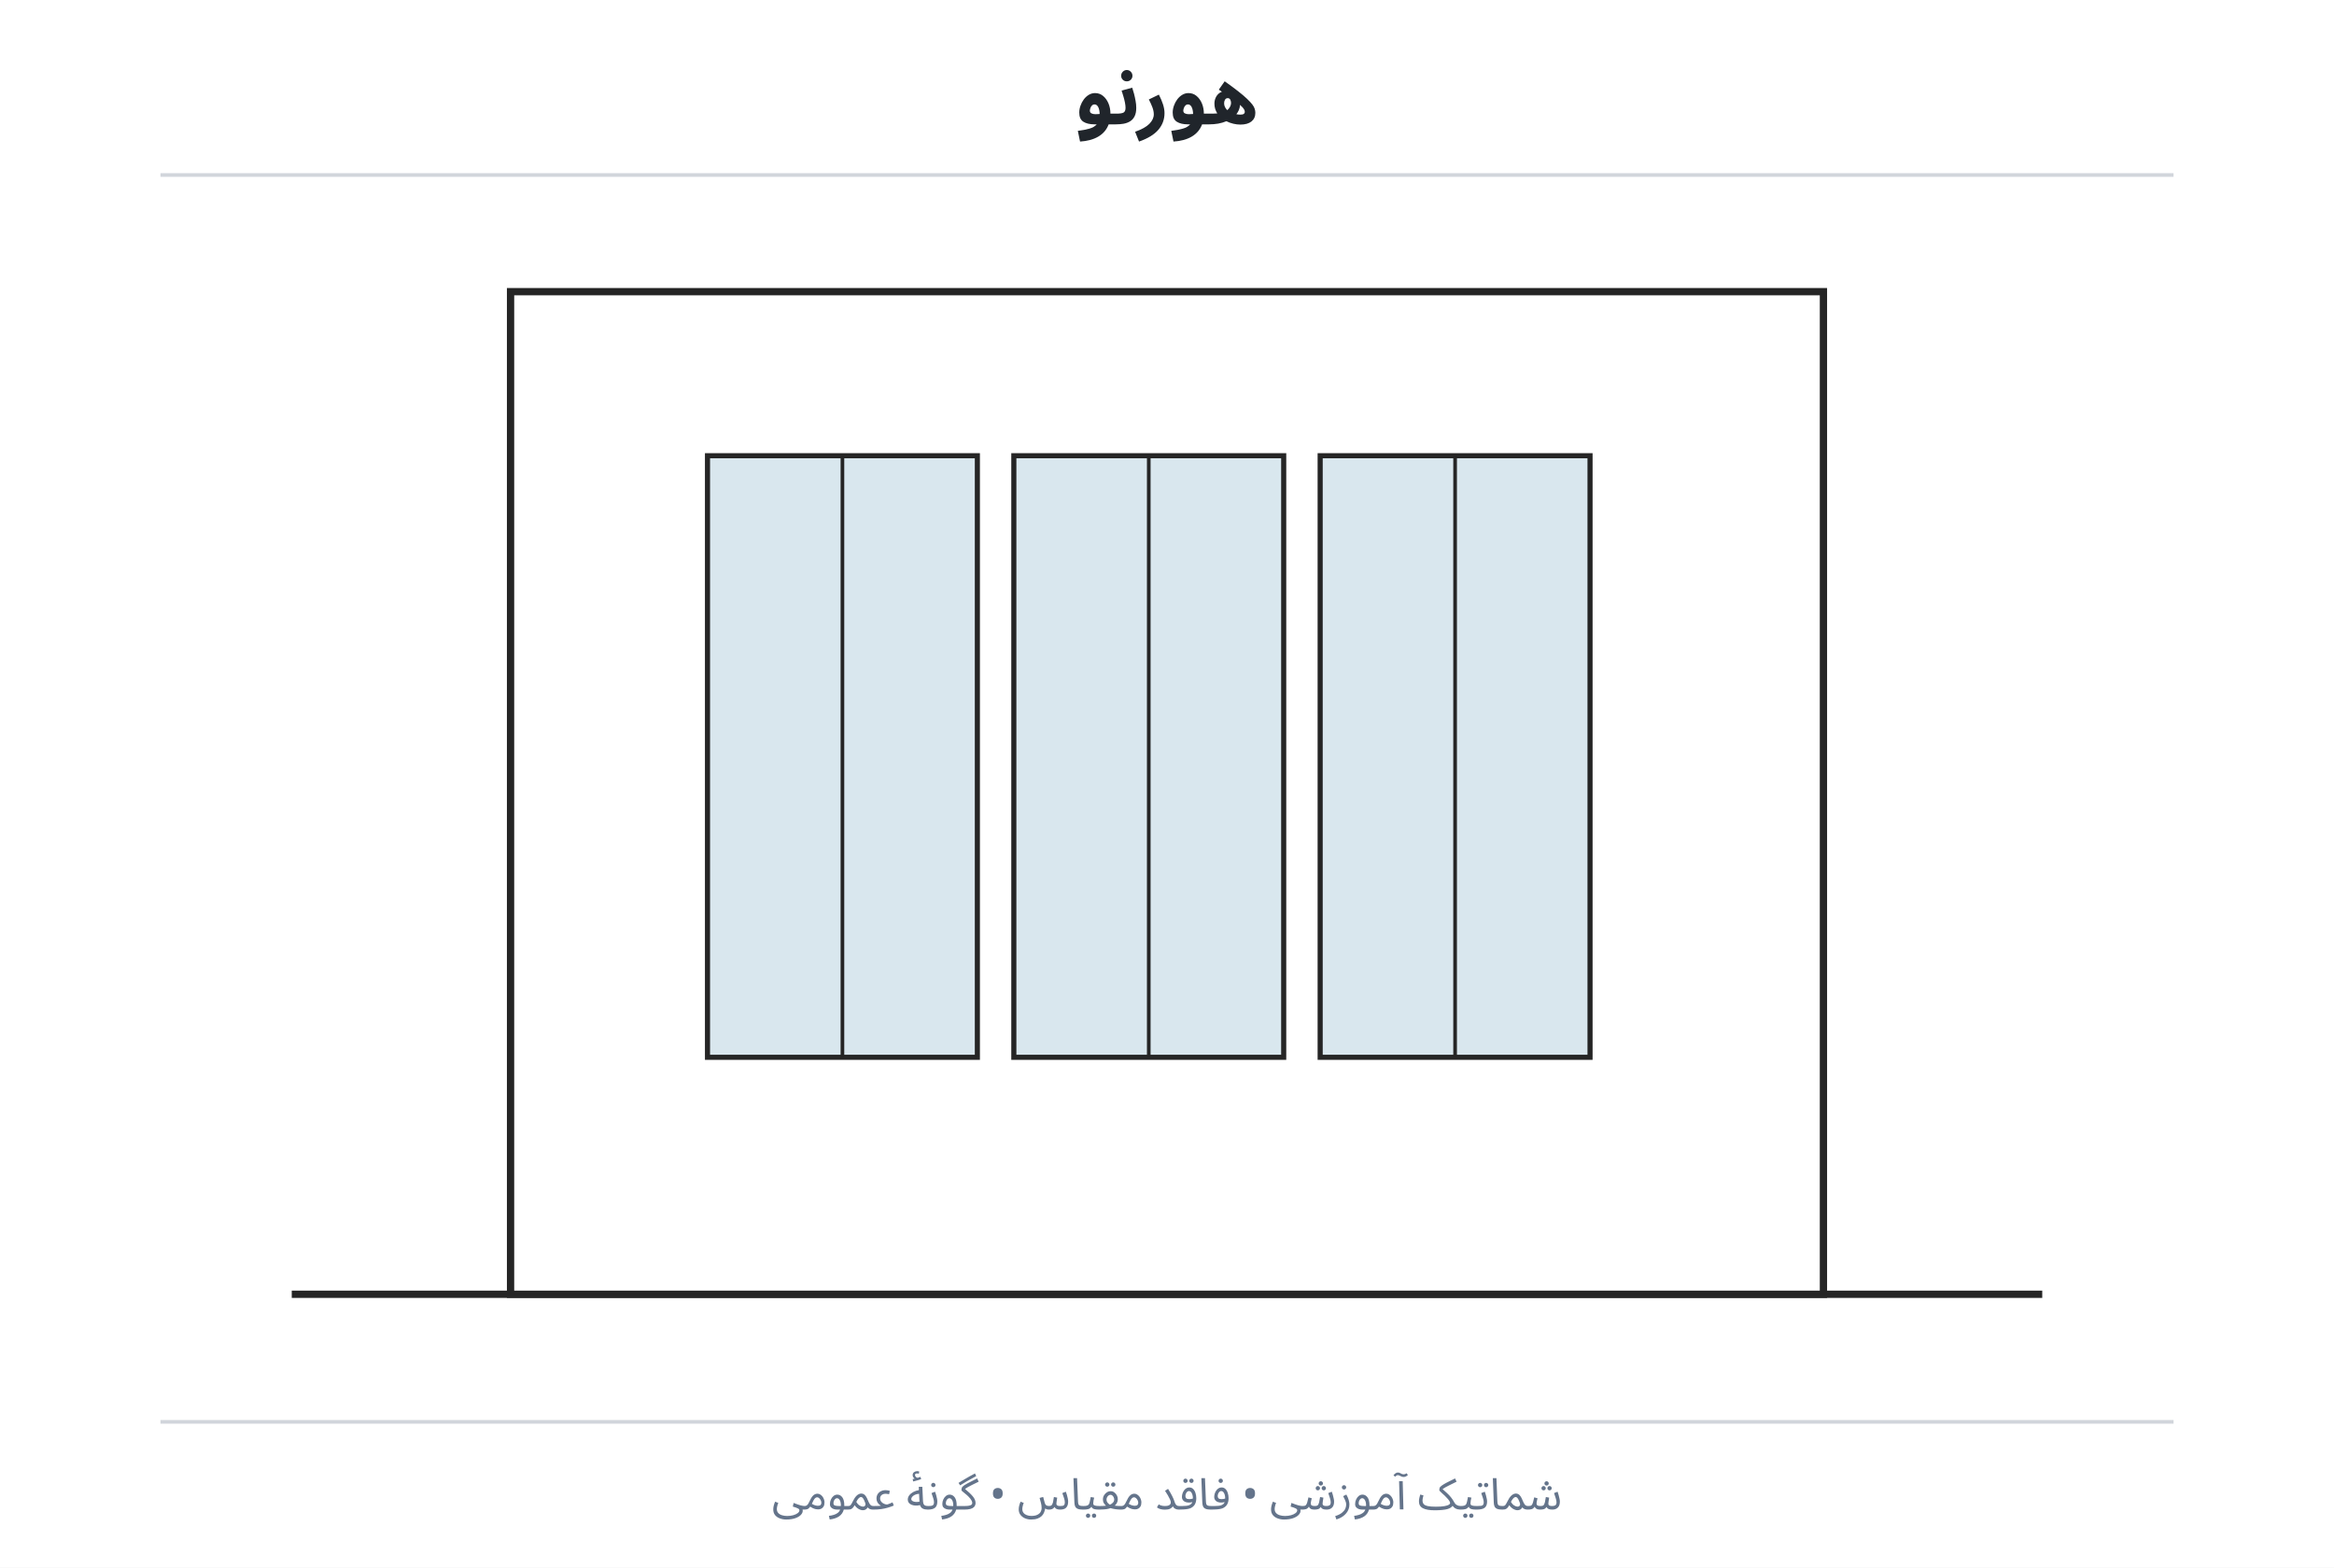
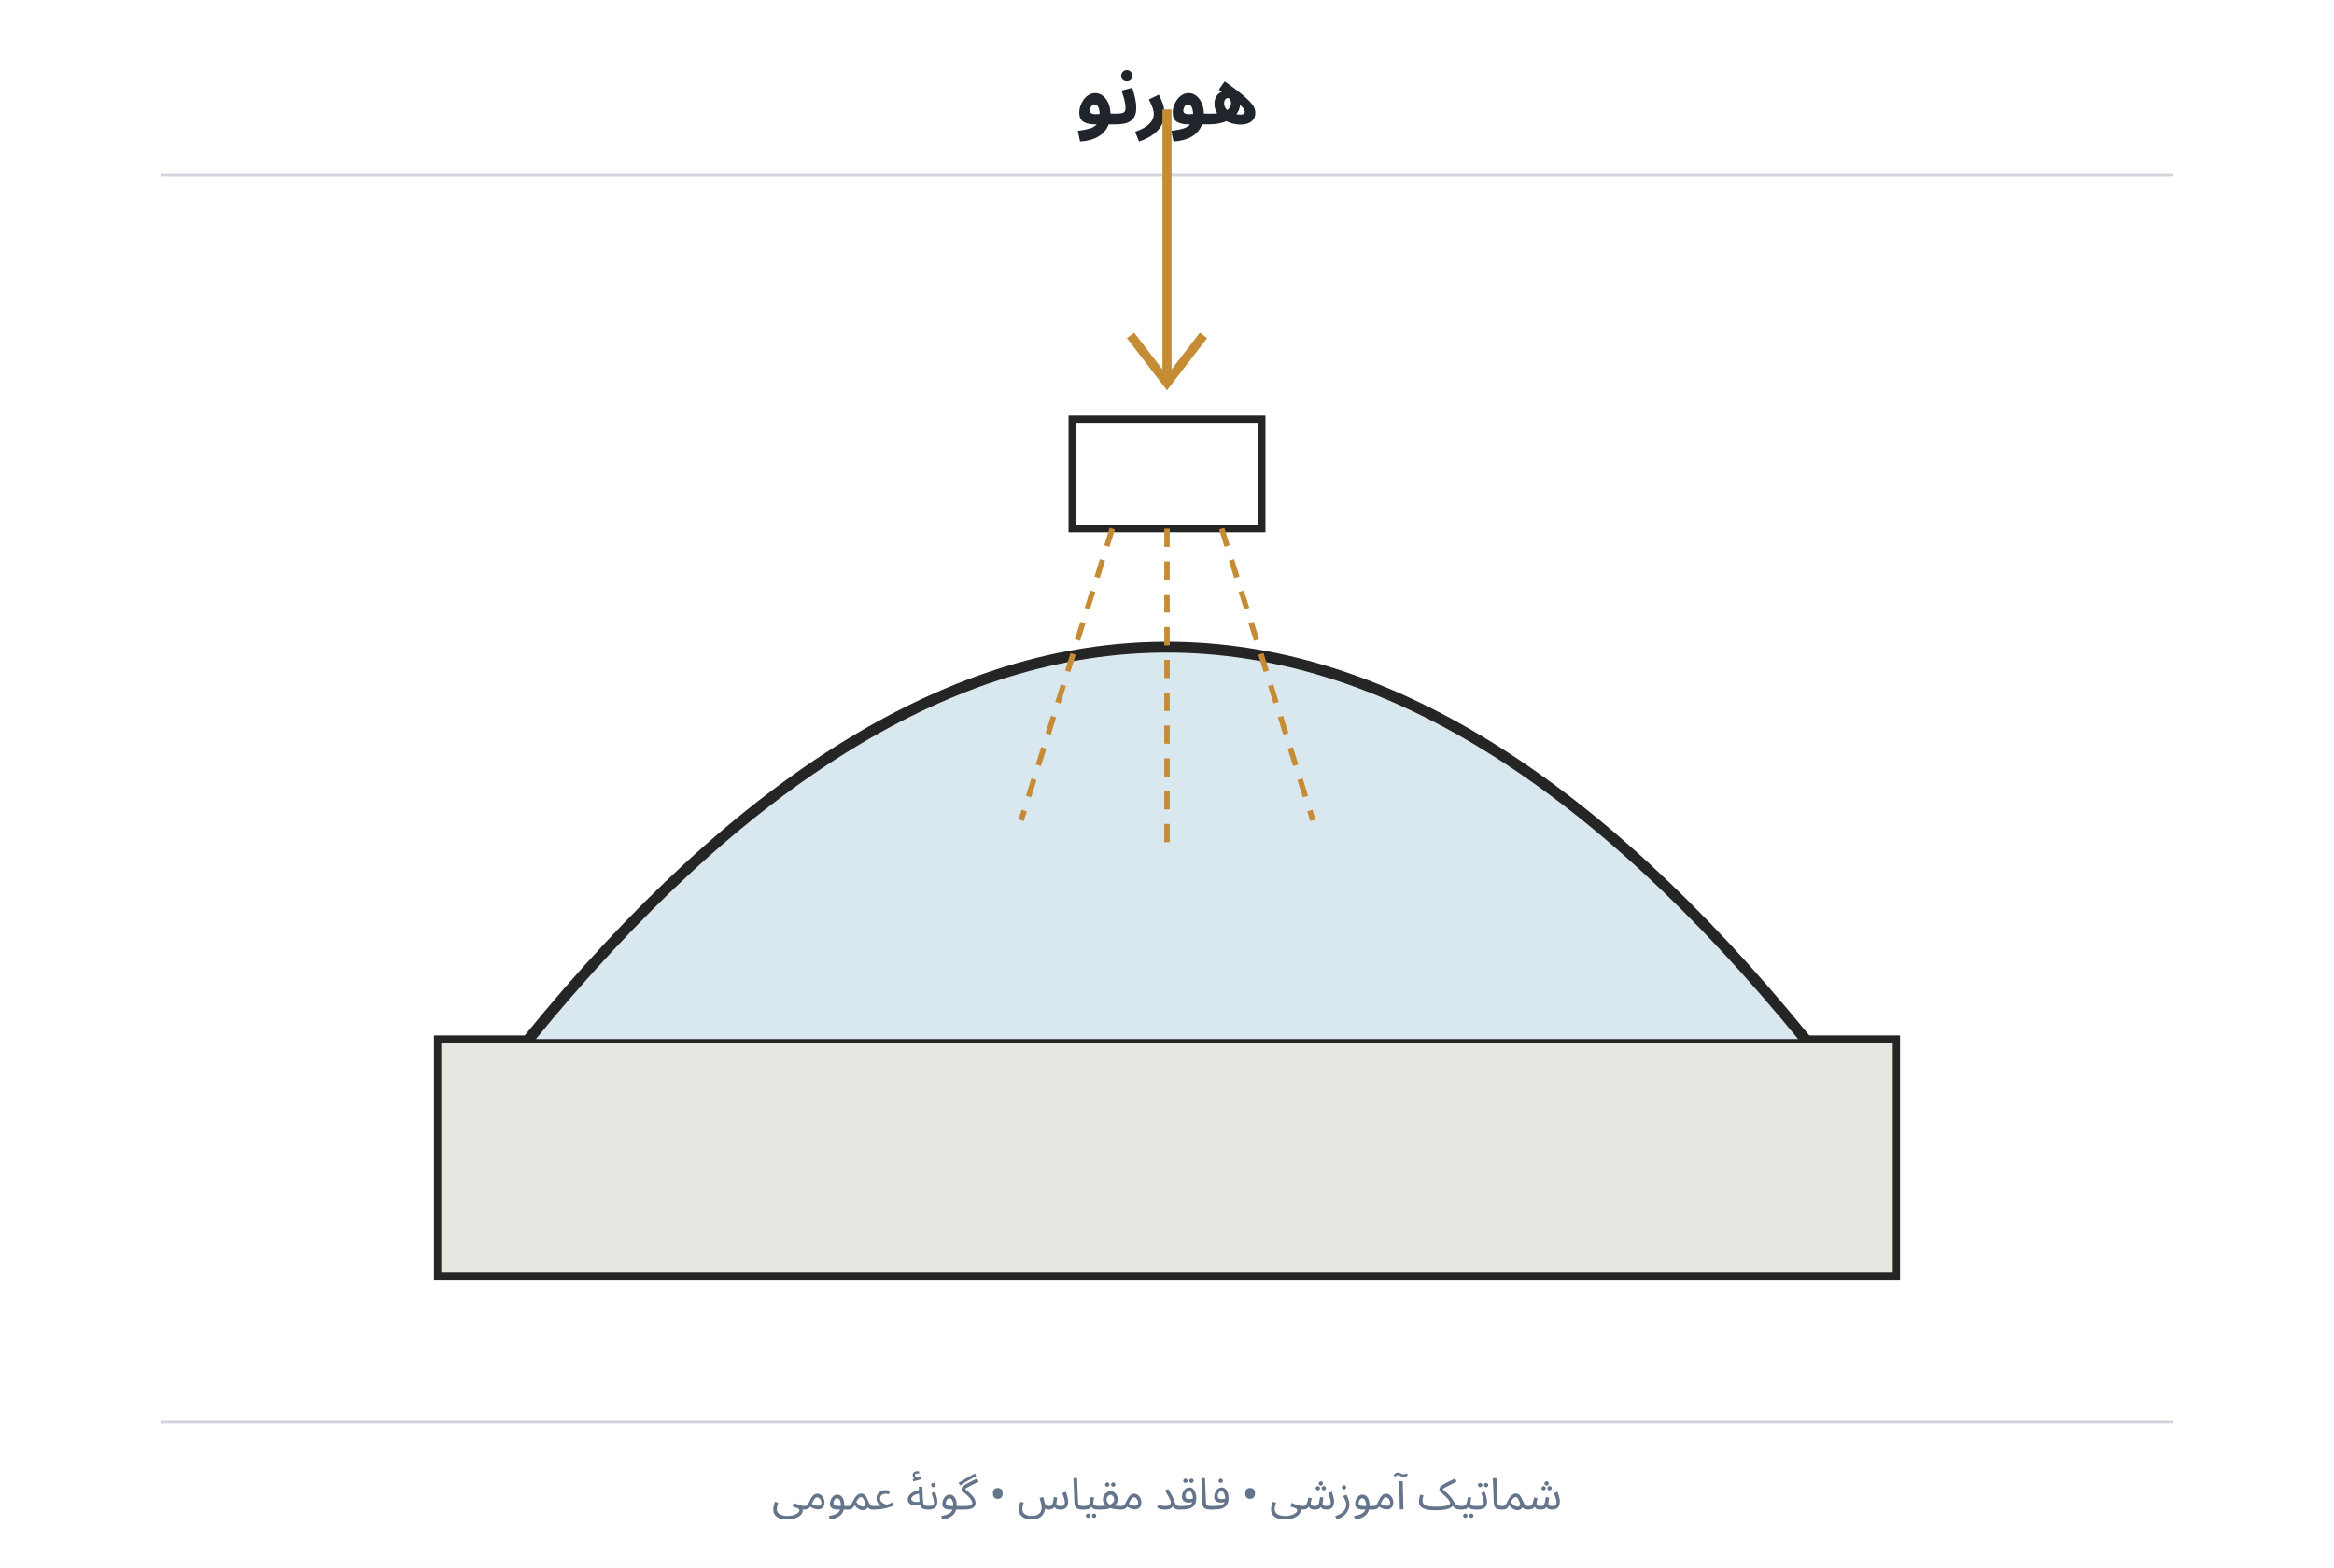
- <svg xmlns="http://www.w3.org/2000/svg" width="640" height="430" viewBox="0 0 640 430" role="img" aria-labelledby="ttl dsc">
-   <defs>
-     <pattern id="hatch" width="8" height="8" patternUnits="userSpaceOnUse">
-       <path d="M0 8 L8 0" stroke="#9ca3af" stroke-width=".8" />
-     </pattern>
-   </defs>
+ <svg xmlns="http://www.w3.org/2000/svg" width="640" height="430" viewBox="0 0 640 430" role="img" aria-labelledby="title desc">
  <rect width="640" height="430" fill="#fff" />
  <text x="320" y="34" text-anchor="middle" direction="rtl" font-family="Vazirmatn, Noto Sans Arabic, sans-serif" font-size="21" font-weight="600" fill="#20252b">هورنو</text>
  <line x1="44" y1="48" x2="596" y2="48" stroke="#d1d5db" />
-   <line x1="80" y1="355" x2="560" y2="355" stroke="#252525" stroke-width="2" />
-   <rect x="140" y="80" width="360" height="275" rx="0" fill="#fff" stroke="#252525" stroke-width="2" />
-   <rect x="194" y="125" width="74" height="165" rx="0" fill="#d9e7ee" stroke="#252525" stroke-width="1.4" />
-   <line x1="231" y1="125" x2="231" y2="290" stroke="#252525" stroke-width="1" />
-   <rect x="278" y="125" width="74" height="165" rx="0" fill="#d9e7ee" stroke="#252525" stroke-width="1.4" />
-   <line x1="315" y1="125" x2="315" y2="290" stroke="#252525" stroke-width="1" />
-   <rect x="362" y="125" width="74" height="165" rx="0" fill="#d9e7ee" stroke="#252525" stroke-width="1.4" />
-   <line x1="399" y1="125" x2="399" y2="290" stroke="#252525" stroke-width="1" />
+   <rect x="120" y="285" width="400" height="65" fill="#e7e5df" stroke="#252525" stroke-width="2" />
+   <path d="M145 285 Q320 70 495 285" fill="#d9e7ee" stroke="#252525" stroke-width="3" />
+   <rect x="294" y="115" width="52" height="30" fill="#fff" stroke="#252525" stroke-width="2" />
+   <path d="M320 30 V105 M310 92 L320 105 L330 92" fill="none" stroke="#c58c35" stroke-width="2.5" />
+   <path d="M305 145 L280 225 M320 145 V235 M335 145 L360 225" stroke="#c58c35" stroke-width="1.5" stroke-dasharray="5 4" />
  <line x1="44" y1="390" x2="596" y2="390" stroke="#d1d5db" />
  <text x="320" y="414" text-anchor="middle" direction="rtl" font-family="Vazirmatn, Noto Sans Arabic, sans-serif" font-size="12" fill="#64748b">شماتیک آموزشی • فاقد مقیاس • گونهٔ عمومی</text>
</svg>
